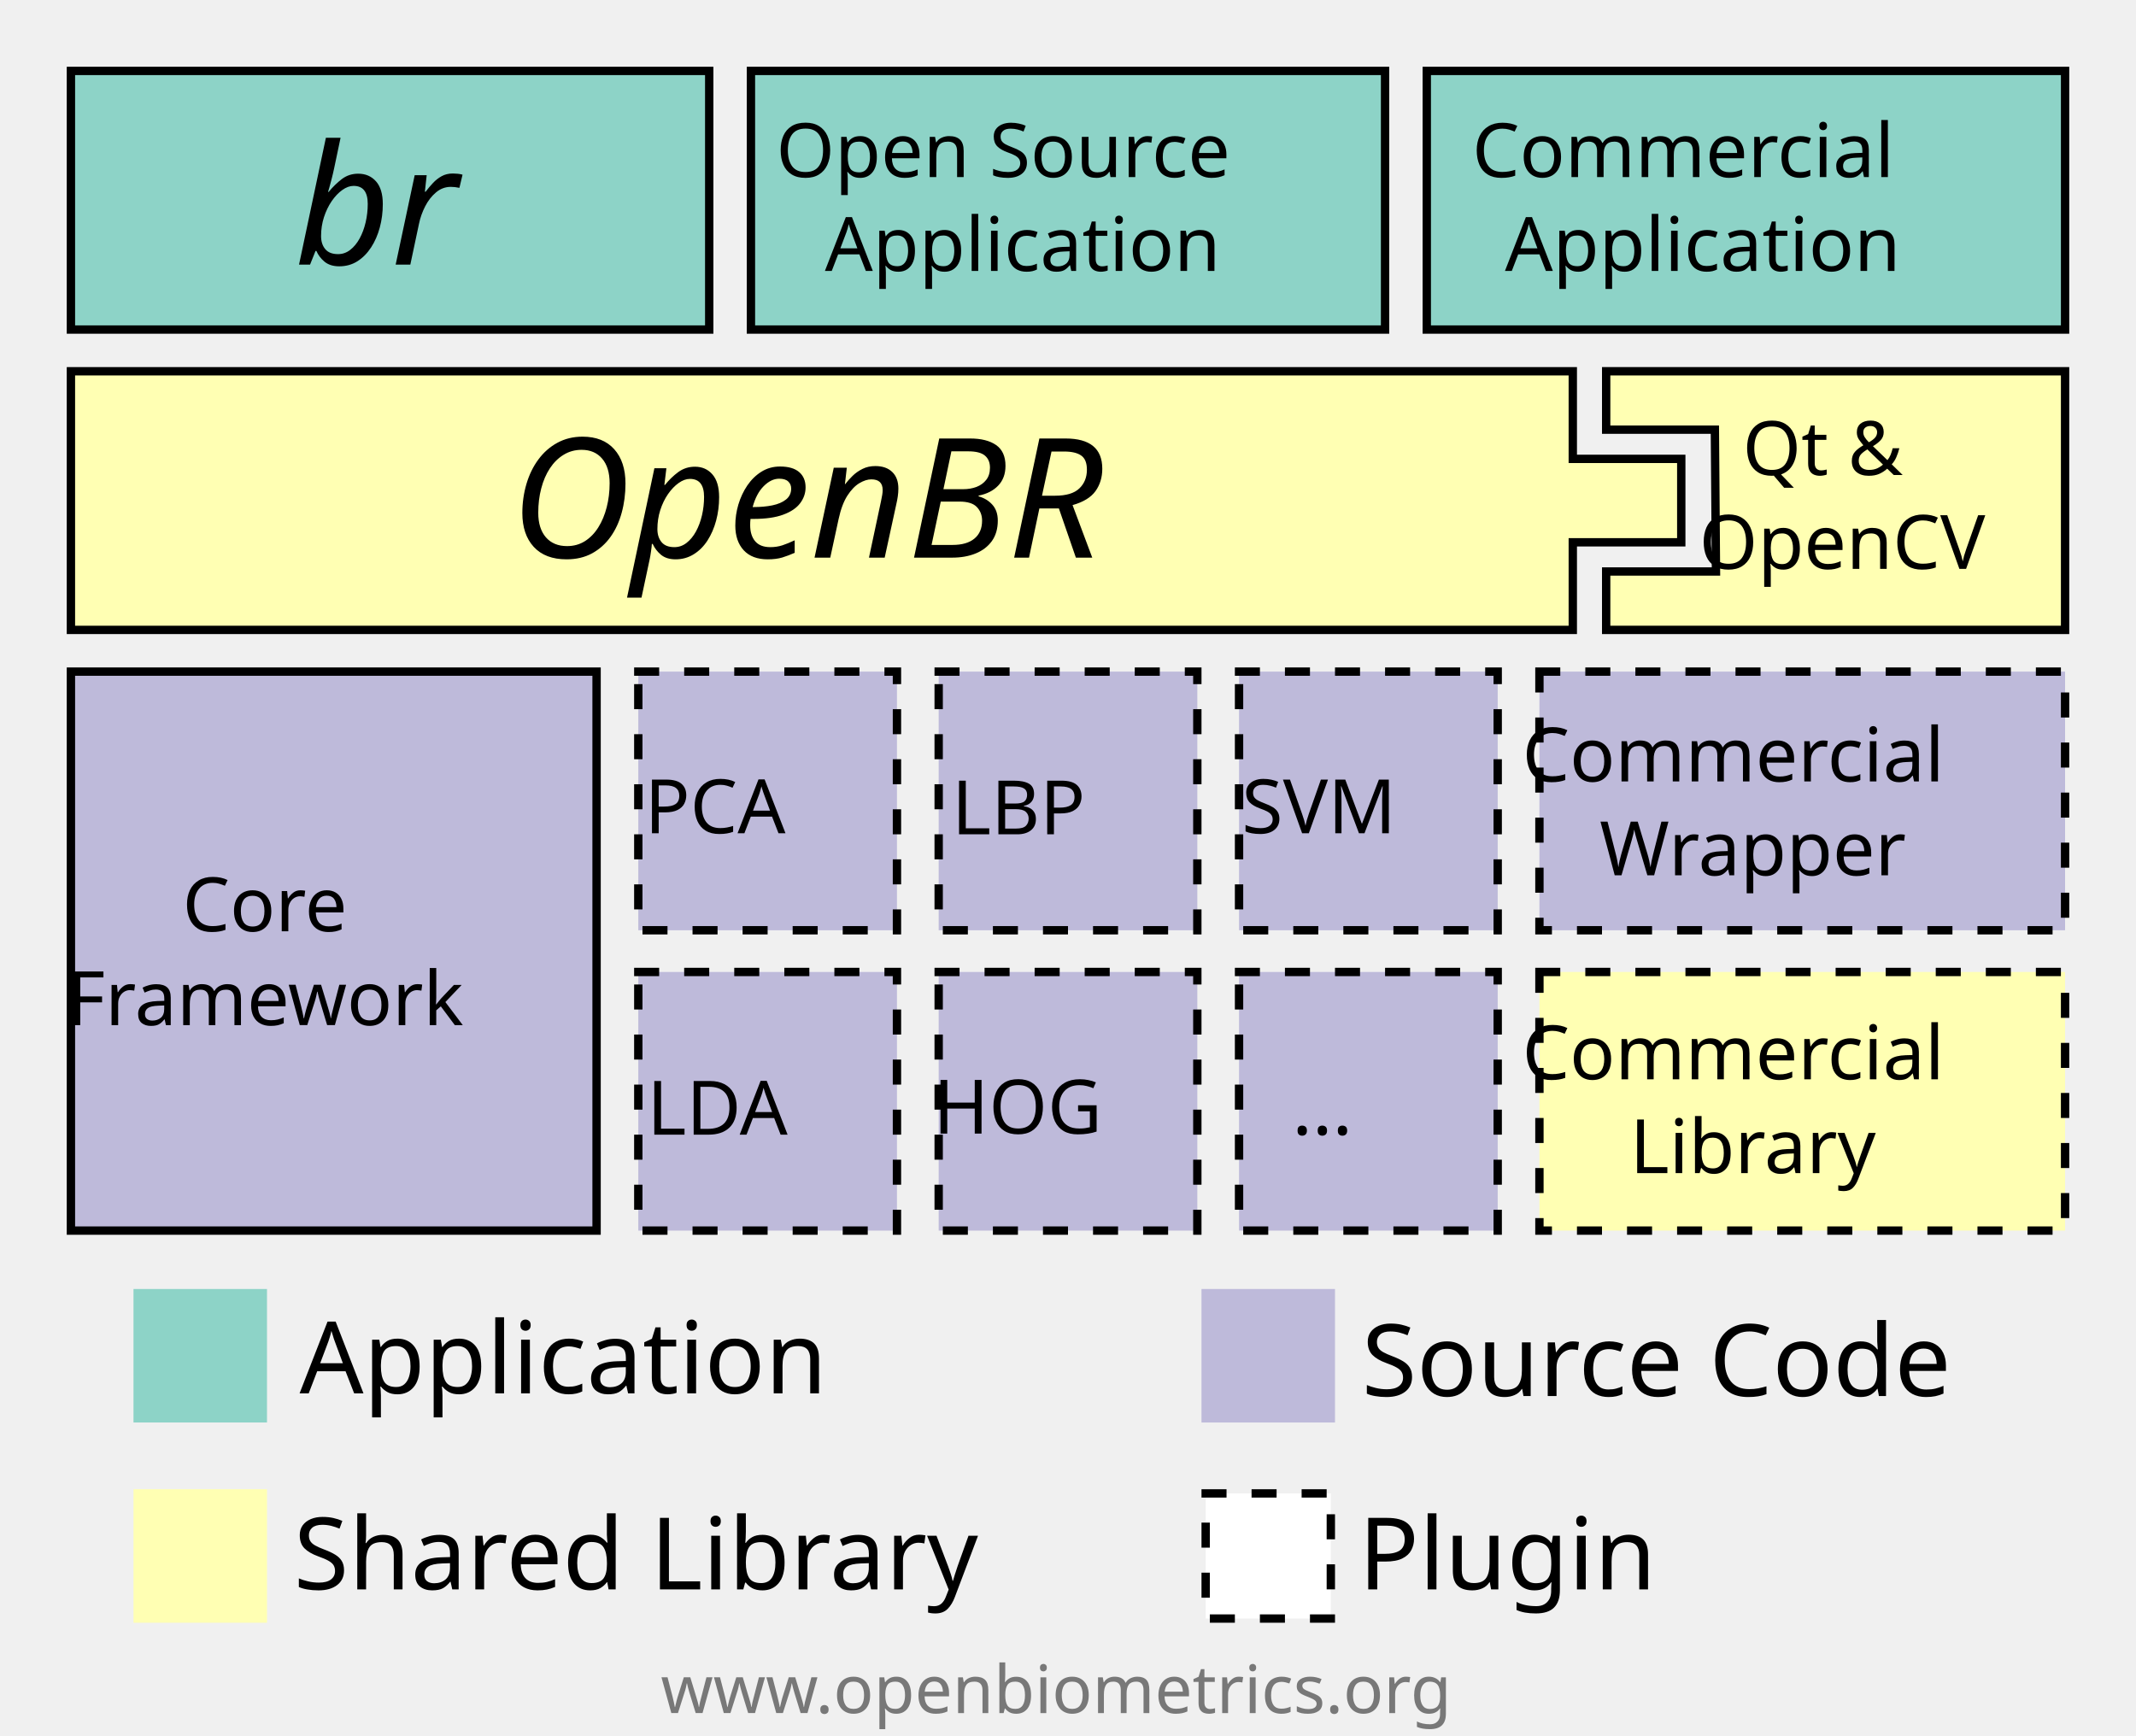
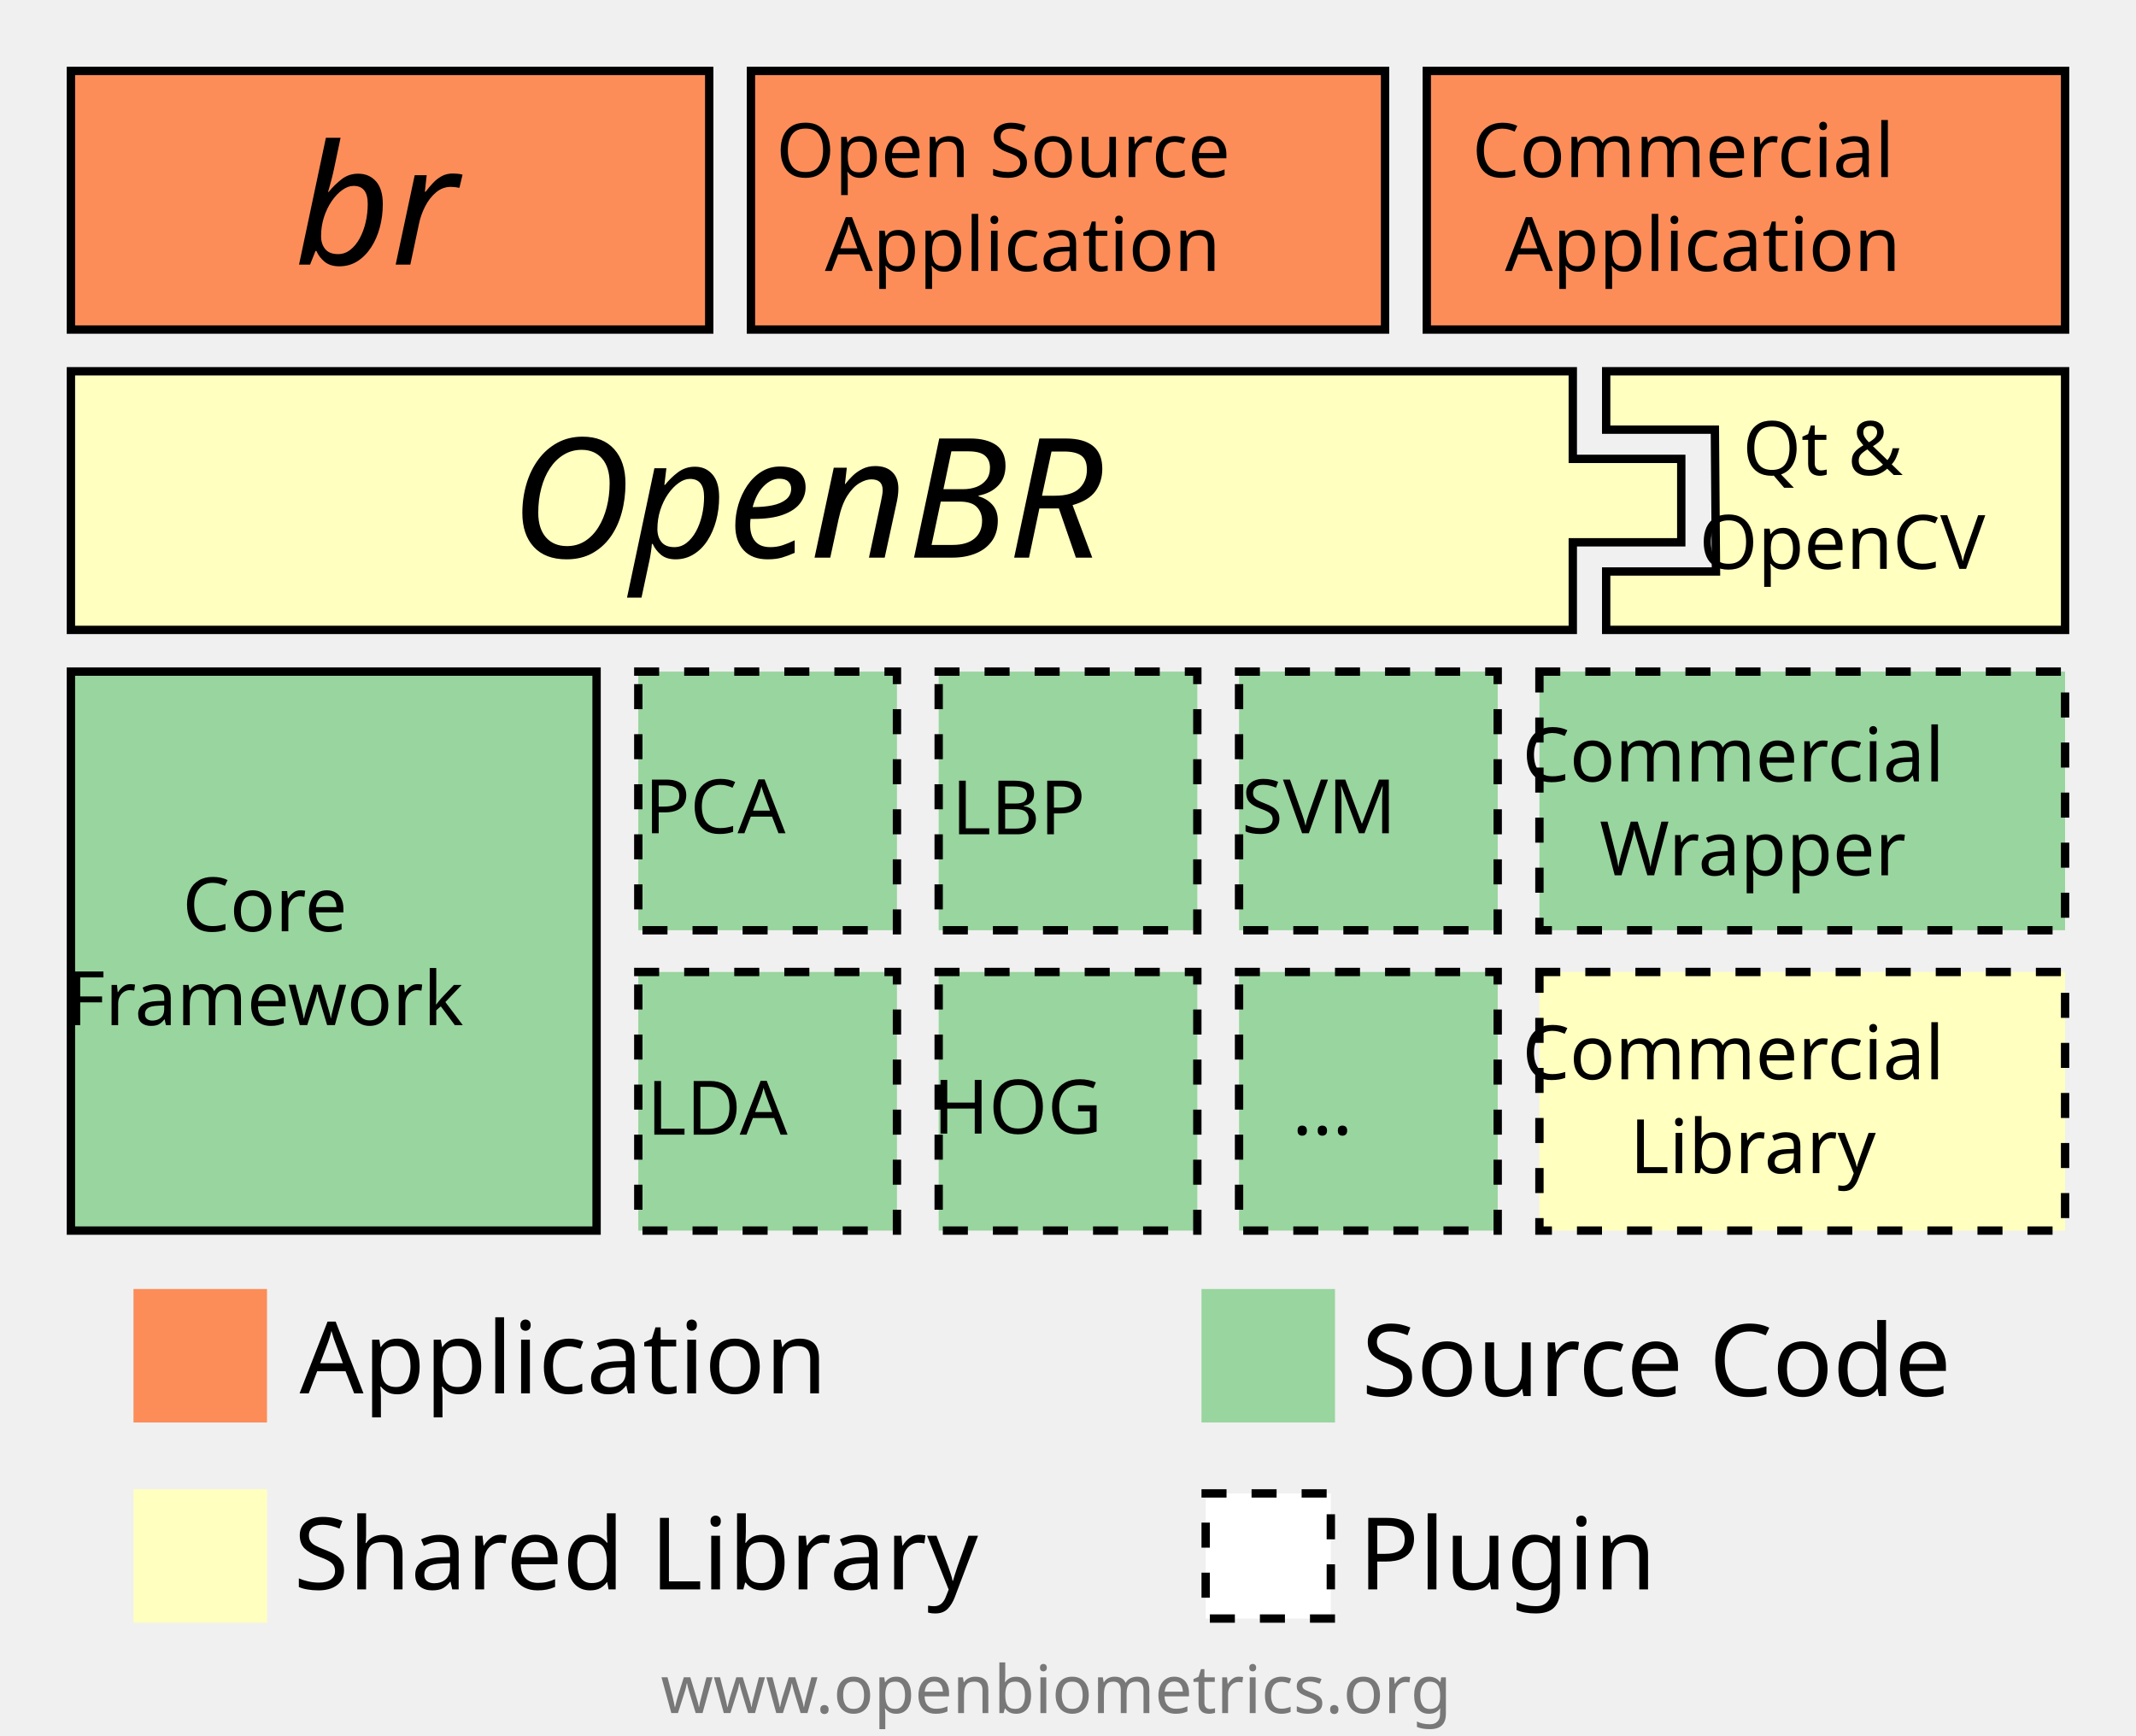
<svg xmlns="http://www.w3.org/2000/svg" xmlns:ns1="http://www.openswatchbook.org/uri/2009/osb" width="512" height="416" id="svg2" version="1.1">
  <defs id="defs4">
    <linearGradient id="linearGradient5438" ns1:paint="gradient">
      <stop style="stop-color:#bebada;stop-opacity:1;" offset="0" id="stop5440" />
      <stop style="stop-color:#bebada;stop-opacity:0;" offset="1" id="stop5442" />
    </linearGradient>
  </defs>
  <g id="layer1" transform="translate(0,-636.3622)">
-     <path style="fill:#ffffb3;fill-opacity:1;stroke:#000000;stroke-width:2;stroke-linecap:square;stroke-linejoin:miter;stroke-miterlimit:4;stroke-opacity:1" d="m 385,725.362 110,0 0,62 -110,0 0,-14 26.322,0 -0.266,-34 -26.056,0 z" id="rect3169" />
-     <rect style="fill:#8dd3c7;fill-opacity:1;stroke:#000000;stroke-width:2;stroke-linecap:square;stroke-linejoin:miter;stroke-miterlimit:4;stroke-opacity:1;stroke-dasharray:none;stroke-dashoffset:0" id="rect5563" width="153" height="62" x="342" y="653.362" />
-     <rect style="fill:#8dd3c7;fill-opacity:1;stroke:#000000;stroke-width:2;stroke-linecap:square;stroke-linejoin:miter;stroke-miterlimit:4;stroke-opacity:1;stroke-dasharray:none" id="rect2985" width="153" height="62" x="17" y="653.362" />
-     <path style="fill:#ffffb3;fill-opacity:1;stroke:#000000;stroke-width:2;stroke-linecap:square;stroke-linejoin:miter;stroke-miterlimit:4;stroke-opacity:1" d="m 17,725.362 360,0 0,21 26,0 0,20 -26,0 0,21 -360,0 z" id="rect2989" />
+     <path style="fill:#ffffbf;fill-opacity:1;stroke:#000000;stroke-width:2;stroke-linecap:square;stroke-linejoin:miter;stroke-miterlimit:4;stroke-opacity:1" d="m 385,725.362 110,0 0,62 -110,0 0,-14 26.322,0 -0.266,-34 -26.056,0 z" id="rect3169" />
+     <rect style="fill:#fc8d59;fill-opacity:1;stroke:#000000;stroke-width:2;stroke-linecap:square;stroke-linejoin:miter;stroke-miterlimit:4;stroke-opacity:1;stroke-dasharray:none;stroke-dashoffset:0" id="rect5563" width="153" height="62" x="342" y="653.362" />
+     <rect style="fill:#fc8d59;fill-opacity:1;stroke:#000000;stroke-width:2;stroke-linecap:square;stroke-linejoin:miter;stroke-miterlimit:4;stroke-opacity:1;stroke-dasharray:none" id="rect2985" width="153" height="62" x="17" y="653.362" />
+     <path style="fill:#ffffbf;fill-opacity:1;stroke:#000000;stroke-width:2;stroke-linecap:square;stroke-linejoin:miter;stroke-miterlimit:4;stroke-opacity:1" d="m 17,725.362 360,0 0,21 26,0 0,20 -26,0 0,21 -360,0 z" id="rect2989" />
    <text xml:space="preserve" style="font-size:40px;font-style:italic;font-variant:normal;font-weight:normal;font-stretch:normal;text-align:start;line-height:125%;letter-spacing:0px;word-spacing:0px;writing-mode:lr-tb;text-anchor:start;fill:#000000;fill-opacity:1;stroke:none;font-family:Sans;-inkscape-font-specification:Sans Italic" x="70.555" y="699.796" id="text2995">
      <tspan id="tspan2997" x="70.555" y="699.796">br</tspan>
    </text>
    <text xml:space="preserve" style="font-size:40px;font-style:italic;font-variant:normal;font-weight:normal;font-stretch:normal;text-align:start;line-height:125%;letter-spacing:0px;word-spacing:0px;writing-mode:lr-tb;text-anchor:start;fill:#000000;fill-opacity:1;stroke:none;font-family:Sans;-inkscape-font-specification:Sans Italic" x="122.331" y="770.042" id="text3003">
      <tspan id="tspan3005" x="122.331" y="770.042">OpenBR</tspan>
    </text>
    <text xml:space="preserve" style="font-size:40px;font-style:normal;font-weight:normal;line-height:125%;letter-spacing:0px;word-spacing:0px;fill:#000000;fill-opacity:1;stroke:none;font-family:Sans" x="300" y="297.185" id="text3011" transform="translate(0,540.3622)">
      <tspan id="tspan3013" x="300" y="297.185" />
    </text>
    <text xml:space="preserve" style="font-size:18px;font-style:normal;font-variant:normal;font-weight:normal;font-stretch:normal;text-align:center;line-height:125%;letter-spacing:0px;word-spacing:0px;writing-mode:lr-tb;text-anchor:middle;fill:#000000;fill-opacity:1;stroke:none;font-family:Sans;-inkscape-font-specification:Sans" x="453.279" y="750.232" id="text3019">
      <tspan id="tspan3021" x="453.279" y="750.232">Qt &amp;</tspan>
      <tspan x="453.279" y="772.732" id="tspan3945">OpenCV</tspan>
    </text>
    <text xml:space="preserve" style="font-size:24px;font-style:normal;font-variant:normal;font-weight:normal;font-stretch:normal;text-align:start;line-height:125%;letter-spacing:0px;word-spacing:0px;writing-mode:lr-tb;text-anchor:start;fill:#000000;fill-opacity:1;stroke:none;font-family:Sans;-inkscape-font-specification:Sans" x="367.251" y="257.922" id="text3836" transform="translate(0,540.3622)">
      <tspan id="tspan3838" x="367.251" y="257.922" />
    </text>
-     <rect style="fill:#bebada;fill-opacity:1;stroke:#000000;stroke-width:2;stroke-linecap:square;stroke-linejoin:miter;stroke-miterlimit:4;stroke-opacity:1;stroke-dasharray:4, 8;stroke-dashoffset:0" id="rect3848" width="126" height="62" x="369" y="797.362" />
-     <rect style="fill:#bebada;fill-opacity:1;stroke:#000000;stroke-width:2;stroke-linecap:square;stroke-linejoin:miter;stroke-miterlimit:4;stroke-opacity:1;stroke-dasharray:4, 8;stroke-dashoffset:0" id="rect3854" width="62" height="62" x="225" y="797.362" />
-     <rect style="fill:#bebada;fill-opacity:1;stroke:#000000;stroke-width:2;stroke-linecap:square;stroke-linejoin:miter;stroke-miterlimit:4;stroke-opacity:1;stroke-dasharray:4, 8;stroke-dashoffset:0" id="rect3856" width="62" height="62" x="225" y="869.362" />
-     <rect style="fill:#bebada;fill-opacity:1;stroke:#000000;stroke-width:2;stroke-linecap:square;stroke-linejoin:miter;stroke-miterlimit:4;stroke-opacity:1;stroke-dasharray:4, 8;stroke-dashoffset:0" id="rect3858" width="62" height="62" x="297" y="797.362" />
+     <rect style="fill:#99d59e;fill-opacity:1;stroke:#000000;stroke-width:2;stroke-linecap:square;stroke-linejoin:miter;stroke-miterlimit:4;stroke-opacity:1;stroke-dasharray:4, 8;stroke-dashoffset:0" id="rect3848" width="126" height="62" x="369" y="797.362" />
+     <rect style="fill:#99d59e;fill-opacity:1;stroke:#000000;stroke-width:2;stroke-linecap:square;stroke-linejoin:miter;stroke-miterlimit:4;stroke-opacity:1;stroke-dasharray:4, 8;stroke-dashoffset:0" id="rect3854" width="62" height="62" x="225" y="797.362" />
+     <rect style="fill:#99d59e;fill-opacity:1;stroke:#000000;stroke-width:2;stroke-linecap:square;stroke-linejoin:miter;stroke-miterlimit:4;stroke-opacity:1;stroke-dasharray:4, 8;stroke-dashoffset:0" id="rect3856" width="62" height="62" x="225" y="869.362" />
+     <rect style="fill:#99d59e;fill-opacity:1;stroke:#000000;stroke-width:2;stroke-linecap:square;stroke-linejoin:miter;stroke-miterlimit:4;stroke-opacity:1;stroke-dasharray:4, 8;stroke-dashoffset:0" id="rect3858" width="62" height="62" x="297" y="797.362" />
    <text xml:space="preserve" style="font-size:18px;font-style:normal;font-variant:normal;font-weight:normal;font-stretch:normal;text-align:center;line-height:125%;letter-spacing:0px;word-spacing:0px;writing-mode:lr-tb;text-anchor:middle;fill:#000000;fill-opacity:1;stroke:none;font-family:Sans;-inkscape-font-specification:Sans" x="255.845" y="836.362" id="text3816">
      <tspan id="tspan3818" x="255.845" y="836.362">LBP</tspan>
    </text>
    <text xml:space="preserve" style="font-size:18px;font-style:normal;font-variant:normal;font-weight:normal;font-stretch:normal;text-align:center;line-height:125%;letter-spacing:0px;word-spacing:0px;writing-mode:lr-tb;text-anchor:middle;fill:#000000;fill-opacity:1;stroke:none;font-family:Sans;-inkscape-font-specification:Sans" x="255.645" y="908.107" id="text3820">
      <tspan id="tspan3822" x="255.645" y="908.107">HOG</tspan>
    </text>
    <text xml:space="preserve" style="font-size:18px;font-style:normal;font-variant:normal;font-weight:normal;font-stretch:normal;text-align:center;line-height:125%;letter-spacing:0px;word-spacing:0px;writing-mode:lr-tb;text-anchor:middle;fill:#000000;fill-opacity:1;stroke:none;font-family:Sans;-inkscape-font-specification:Sans" x="327.845" y="836.107" id="text3824">
      <tspan id="tspan3826" x="327.845" y="836.107">SVM</tspan>
    </text>
-     <rect style="fill:#bebada;fill-opacity:1;stroke:#000000;stroke-width:2;stroke-linecap:square;stroke-linejoin:miter;stroke-miterlimit:4;stroke-opacity:1;stroke-dasharray:4, 8;stroke-dashoffset:0" id="rect3860" width="62" height="62" x="297" y="869.362" />
+     <rect style="fill:#99d59e;fill-opacity:1;stroke:#000000;stroke-width:2;stroke-linecap:square;stroke-linejoin:miter;stroke-miterlimit:4;stroke-opacity:1;stroke-dasharray:4, 8;stroke-dashoffset:0" id="rect3860" width="62" height="62" x="297" y="869.362" />
    <text xml:space="preserve" style="font-size:18px;font-style:normal;font-variant:normal;font-weight:normal;font-stretch:normal;text-align:center;line-height:125%;letter-spacing:0px;word-spacing:0px;writing-mode:lr-tb;text-anchor:middle;fill:#000000;fill-opacity:1;stroke:none;font-family:Sans;-inkscape-font-specification:Sans" x="328.671" y="908.362" id="text3828">
      <tspan id="tspan3830" x="328.671" y="908.362">...</tspan>
    </text>
    <text xml:space="preserve" style="font-size:18px;font-style:normal;font-variant:normal;font-weight:normal;font-stretch:normal;text-align:center;line-height:125%;letter-spacing:0px;word-spacing:0px;writing-mode:lr-tb;text-anchor:middle;fill:#000000;fill-opacity:1;stroke:none;font-family:Sans;-inkscape-font-specification:Sans" x="431.849" y="823.693" id="text3840">
      <tspan id="tspan3842" x="431.849" y="823.693" style="font-size:18px;font-style:normal;font-variant:normal;font-weight:normal;font-stretch:normal;text-align:center;line-height:125%;writing-mode:lr-tb;text-anchor:middle;font-family:Sans;-inkscape-font-specification:Sans">Commercial</tspan>
      <tspan x="431.849" y="846.193" id="tspan5663" style="font-size:18px;font-style:normal;font-variant:normal;font-weight:normal;font-stretch:normal;text-align:center;line-height:125%;writing-mode:lr-tb;text-anchor:middle;font-family:Sans;-inkscape-font-specification:Sans">Wrapper</tspan>
    </text>
    <text xml:space="preserve" style="font-size:18px;font-style:normal;font-variant:normal;font-weight:normal;font-stretch:normal;text-align:center;line-height:125%;letter-spacing:0px;word-spacing:0px;writing-mode:lr-tb;text-anchor:middle;fill:#000000;fill-opacity:1;stroke:none;font-family:Sans;-inkscape-font-specification:Sans" x="419.849" y="678.817" id="text3832">
      <tspan id="tspan3834" x="419.849" y="678.817" style="font-size:18px;font-style:normal;font-variant:normal;font-weight:normal;font-stretch:normal;text-align:center;line-height:125%;writing-mode:lr-tb;text-anchor:middle;font-family:Sans;-inkscape-font-specification:Sans">Commercial</tspan>
      <tspan x="419.849" y="701.317" id="tspan5661" style="font-size:18px;font-style:normal;font-variant:normal;font-weight:normal;font-stretch:normal;text-align:center;line-height:125%;writing-mode:lr-tb;text-anchor:middle;font-family:Sans;-inkscape-font-specification:Sans">Application</tspan>
    </text>
-     <rect style="fill:#bebada;fill-opacity:1;stroke:#000000;stroke-width:0;stroke-linecap:square;stroke-linejoin:miter;stroke-miterlimit:4;stroke-opacity:1;stroke-dasharray:none" id="rect3901" width="32" height="32" x="288" y="945.362" />
+     <rect style="fill:#99d59e;fill-opacity:1;stroke:#000000;stroke-width:0;stroke-linecap:square;stroke-linejoin:miter;stroke-miterlimit:4;stroke-opacity:1;stroke-dasharray:none" id="rect3901" width="32" height="32" x="288" y="945.362" />
    <rect style="fill:#ffffff;fill-opacity:1;stroke:#000000;stroke-width:2;stroke-linecap:square;stroke-linejoin:miter;stroke-miterlimit:4;stroke-opacity:1;stroke-dasharray:4, 8;stroke-dashoffset:0" id="rect5411" width="30" height="30" x="289" y="994.362" />
    <text xml:space="preserve" style="font-size:24px;font-style:normal;font-variant:normal;font-weight:normal;font-stretch:normal;text-align:start;line-height:125%;letter-spacing:0px;word-spacing:0px;writing-mode:lr-tb;text-anchor:start;fill:#000000;fill-opacity:1;stroke:none;font-family:Sans;-inkscape-font-specification:Sans" x="326.418" y="971.022" id="text5512">
      <tspan id="tspan5514" x="326.418" y="971.022">Source Code</tspan>
    </text>
    <text xml:space="preserve" style="font-size:24px;font-style:normal;font-variant:normal;font-weight:normal;font-stretch:normal;text-align:start;line-height:125%;letter-spacing:0px;word-spacing:0px;writing-mode:lr-tb;text-anchor:start;fill:#000000;fill-opacity:1;stroke:none;font-family:Sans;-inkscape-font-specification:Sans" x="70.418" y="1017.37" id="text5516">
      <tspan id="tspan5518" x="70.418" y="1017.37">Shared Library</tspan>
    </text>
    <text xml:space="preserve" style="font-size:24px;font-style:normal;font-variant:normal;font-weight:normal;font-stretch:normal;text-align:start;line-height:125%;letter-spacing:0px;word-spacing:0px;writing-mode:lr-tb;text-anchor:start;fill:#000000;fill-opacity:1;stroke:none;font-family:Sans;-inkscape-font-specification:Sans" x="71.812" y="970.37" id="text5520">
      <tspan id="tspan5522" x="71.812" y="970.37">Application</tspan>
    </text>
    <text xml:space="preserve" style="font-size:24px;font-style:normal;font-variant:normal;font-weight:normal;font-stretch:normal;text-align:start;line-height:125%;letter-spacing:0px;word-spacing:0px;writing-mode:lr-tb;text-anchor:start;fill:#000000;fill-opacity:1;stroke:none;font-family:Sans;-inkscape-font-specification:Sans" x="325.645" y="1017.37" id="text5524">
      <tspan id="tspan5526" x="325.645" y="1017.37">Plugin</tspan>
      <tspan x="325.645" y="1047.37" id="tspan5528" />
    </text>
-     <rect style="fill:#ffffb3;fill-opacity:1;stroke:#000000;stroke-width:0;stroke-linecap:square;stroke-linejoin:miter;stroke-miterlimit:4;stroke-opacity:1;stroke-dasharray:none;stroke-dashoffset:0" id="rect5635" width="32" height="32" x="32" y="993.362" />
-     <rect style="fill:#8dd3c7;fill-opacity:1;stroke:#000000;stroke-width:0;stroke-linecap:square;stroke-linejoin:miter;stroke-miterlimit:4;stroke-opacity:1;stroke-dasharray:none;stroke-dashoffset:0" id="rect5641" width="32" height="32" x="32" y="945.362" />
-     <rect y="869.362" x="369" height="62" width="126" id="rect3923" style="fill:#ffffb3;fill-opacity:1;stroke:#000000;stroke-width:2;stroke-linecap:square;stroke-linejoin:miter;stroke-miterlimit:4;stroke-opacity:1;stroke-dasharray:4, 8;stroke-dashoffset:0" />
+     <rect style="fill:#ffffbf;fill-opacity:1;stroke:#000000;stroke-width:0;stroke-linecap:square;stroke-linejoin:miter;stroke-miterlimit:4;stroke-opacity:1;stroke-dasharray:none;stroke-dashoffset:0" id="rect5635" width="32" height="32" x="32" y="993.362" />
+     <rect style="fill:#fc8d59;fill-opacity:1;stroke:#000000;stroke-width:0;stroke-linecap:square;stroke-linejoin:miter;stroke-miterlimit:4;stroke-opacity:1;stroke-dasharray:none;stroke-dashoffset:0" id="rect5641" width="32" height="32" x="32" y="945.362" />
+     <rect y="869.362" x="369" height="62" width="126" id="rect3923" style="fill:#ffffbf;fill-opacity:1;stroke:#000000;stroke-width:2;stroke-linecap:square;stroke-linejoin:miter;stroke-miterlimit:4;stroke-opacity:1;stroke-dasharray:4, 8;stroke-dashoffset:0" />
    <text id="text3925" y="895.084" x="431.849" style="font-size:18px;font-style:normal;font-variant:normal;font-weight:normal;font-stretch:normal;text-align:center;line-height:125%;letter-spacing:0px;word-spacing:0px;writing-mode:lr-tb;text-anchor:middle;fill:#000000;fill-opacity:1;stroke:none;font-family:Sans;-inkscape-font-specification:Sans" xml:space="preserve">
      <tspan style="font-size:18px;font-style:normal;font-variant:normal;font-weight:normal;font-stretch:normal;text-align:center;line-height:125%;writing-mode:lr-tb;text-anchor:middle;font-family:Sans;-inkscape-font-specification:Sans" y="895.084" x="431.849" id="tspan3927">Commercial</tspan>
      <tspan style="font-size:18px;font-style:normal;font-variant:normal;font-weight:normal;font-stretch:normal;text-align:center;line-height:125%;writing-mode:lr-tb;text-anchor:middle;font-family:Sans;-inkscape-font-specification:Sans" id="tspan3929" y="917.584" x="431.849">Library</tspan>
    </text>
-     <rect y="653.362" x="180" height="62" width="152" id="rect3937" style="fill:#8dd3c7;fill-opacity:1;stroke:#000000;stroke-width:2;stroke-linecap:square;stroke-linejoin:miter;stroke-miterlimit:4;stroke-opacity:1;stroke-dasharray:none;stroke-dashoffset:0" />
+     <rect y="653.362" x="180" height="62" width="152" id="rect3937" style="fill:#fc8d59;fill-opacity:1;stroke:#000000;stroke-width:2;stroke-linecap:square;stroke-linejoin:miter;stroke-miterlimit:4;stroke-opacity:1;stroke-dasharray:none;stroke-dashoffset:0" />
    <text id="text3939" y="678.817" x="256.839" style="font-size:18px;font-style:normal;font-variant:normal;font-weight:normal;font-stretch:normal;text-align:center;line-height:125%;letter-spacing:0px;word-spacing:0px;writing-mode:lr-tb;text-anchor:middle;fill:#000000;fill-opacity:1;stroke:none;font-family:Sans;-inkscape-font-specification:Sans" xml:space="preserve">
      <tspan style="font-size:18px;font-style:normal;font-variant:normal;font-weight:normal;font-stretch:normal;text-align:center;line-height:125%;writing-mode:lr-tb;text-anchor:middle;font-family:Sans;-inkscape-font-specification:Sans" y="678.817" x="256.839" id="tspan3941">Open Source</tspan>
      <tspan style="font-size:18px;font-style:normal;font-variant:normal;font-weight:normal;font-stretch:normal;text-align:center;line-height:125%;writing-mode:lr-tb;text-anchor:middle;font-family:Sans;-inkscape-font-specification:Sans" id="tspan3943" y="701.317" x="256.839">Application</tspan>
    </text>
-     <rect y="797.362" x="17" height="134" width="126" id="rect3947" style="fill:#bebada;fill-opacity:1;stroke:#000000;stroke-width:2;stroke-linecap:square;stroke-linejoin:miter;stroke-miterlimit:4;stroke-opacity:1;stroke-dasharray:none;stroke-dashoffset:0" />
+     <rect y="797.362" x="17" height="134" width="126" id="rect3947" style="fill:#99d59e;fill-opacity:1;stroke:#000000;stroke-width:2;stroke-linecap:square;stroke-linejoin:miter;stroke-miterlimit:4;stroke-opacity:1;stroke-dasharray:none;stroke-dashoffset:0" />
    <text xml:space="preserve" style="font-size:18px;font-style:normal;font-variant:normal;font-weight:normal;font-stretch:normal;text-align:center;line-height:125%;letter-spacing:0px;word-spacing:0px;writing-mode:lr-tb;text-anchor:middle;fill:#000000;fill-opacity:1;stroke:none;font-family:Sans;-inkscape-font-specification:Sans" x="123.479" y="895.035" id="text3961">
      <tspan id="tspan3965" x="123.479" y="895.035" style="font-size:18px;font-style:normal;font-variant:normal;font-weight:normal;font-stretch:normal;text-align:center;line-height:125%;writing-mode:lr-tb;text-anchor:middle;font-family:Sans;-inkscape-font-specification:Sans" />
    </text>
    <text xml:space="preserve" style="font-size:18px;font-style:normal;font-variant:normal;font-weight:normal;font-stretch:normal;text-align:center;line-height:125%;letter-spacing:0px;word-spacing:0px;writing-mode:lr-tb;text-anchor:middle;fill:#000000;fill-opacity:1;stroke:none;font-family:Sans;-inkscape-font-specification:Sans" x="79.859" y="859.607" id="text3993">
      <tspan x="79.859" y="859.607" id="tspan4025">Core</tspan>
      <tspan x="79.859" y="882.107" id="tspan3960">Framework</tspan>
      <tspan x="79.859" y="904.607" id="tspan4023" />
      <tspan x="79.859" y="927.107" id="tspan4015" />
    </text>
    <text xml:space="preserve" style="font-size:16px;font-style:normal;font-variant:normal;font-weight:normal;font-stretch:normal;text-align:start;line-height:125%;letter-spacing:0px;word-spacing:0px;writing-mode:lr-tb;text-anchor:start;fill:#000000;fill-opacity:0.502;stroke:none;font-family:Sans;-inkscape-font-specification:Sans" x="158.382" y="1047.034" id="text4017">
      <tspan id="tspan4019" x="158.382" y="1047.034">www.openbiometrics.org</tspan>
    </text>
    <text xml:space="preserve" style="font-size:40px;font-style:normal;font-weight:normal;line-height:125%;letter-spacing:0px;word-spacing:0px;fill:#000000;fill-opacity:1;stroke:none;font-family:Sans" x="-44.054" y="241.097" id="text3948" transform="translate(0,636.3622)">
      <tspan id="tspan3950" x="-44.054" y="241.097" />
    </text>
-     <rect y="797.362" x="153" height="62" width="62" id="rect3974" style="fill:#bebada;fill-opacity:1;stroke:#000000;stroke-width:2;stroke-linecap:square;stroke-linejoin:miter;stroke-miterlimit:4;stroke-opacity:1;stroke-dasharray:4, 8;stroke-dashoffset:0" />
-     <rect y="869.362" x="153" height="62" width="62" id="rect3976" style="fill:#bebada;fill-opacity:1;stroke:#000000;stroke-width:2;stroke-linecap:square;stroke-linejoin:miter;stroke-miterlimit:4;stroke-opacity:1;stroke-dasharray:4, 8;stroke-dashoffset:0" />
+     <rect y="797.362" x="153" height="62" width="62" id="rect3974" style="fill:#99d59e;fill-opacity:1;stroke:#000000;stroke-width:2;stroke-linecap:square;stroke-linejoin:miter;stroke-miterlimit:4;stroke-opacity:1;stroke-dasharray:4, 8;stroke-dashoffset:0" />
+     <rect y="869.362" x="153" height="62" width="62" id="rect3976" style="fill:#99d59e;fill-opacity:1;stroke:#000000;stroke-width:2;stroke-linecap:square;stroke-linejoin:miter;stroke-miterlimit:4;stroke-opacity:1;stroke-dasharray:4, 8;stroke-dashoffset:0" />
    <text id="text3978" y="836.107" x="183.11" style="font-size:18px;font-style:normal;font-variant:normal;font-weight:normal;font-stretch:normal;text-align:center;line-height:125%;letter-spacing:0px;word-spacing:0px;writing-mode:lr-tb;text-anchor:middle;fill:#000000;fill-opacity:1;stroke:none;font-family:Sans;-inkscape-font-specification:Sans" xml:space="preserve">
      <tspan y="836.107" x="183.11" id="tspan3980">PCA</tspan>
    </text>
    <text id="text3982" y="908.362" x="183.645" style="font-size:18px;font-style:normal;font-variant:normal;font-weight:normal;font-stretch:normal;text-align:center;line-height:125%;letter-spacing:0px;word-spacing:0px;writing-mode:lr-tb;text-anchor:middle;fill:#000000;fill-opacity:1;stroke:none;font-family:Sans;-inkscape-font-specification:Sans" xml:space="preserve">
      <tspan y="908.362" x="183.645" id="tspan3984">LDA</tspan>
    </text>
  </g>
</svg>
